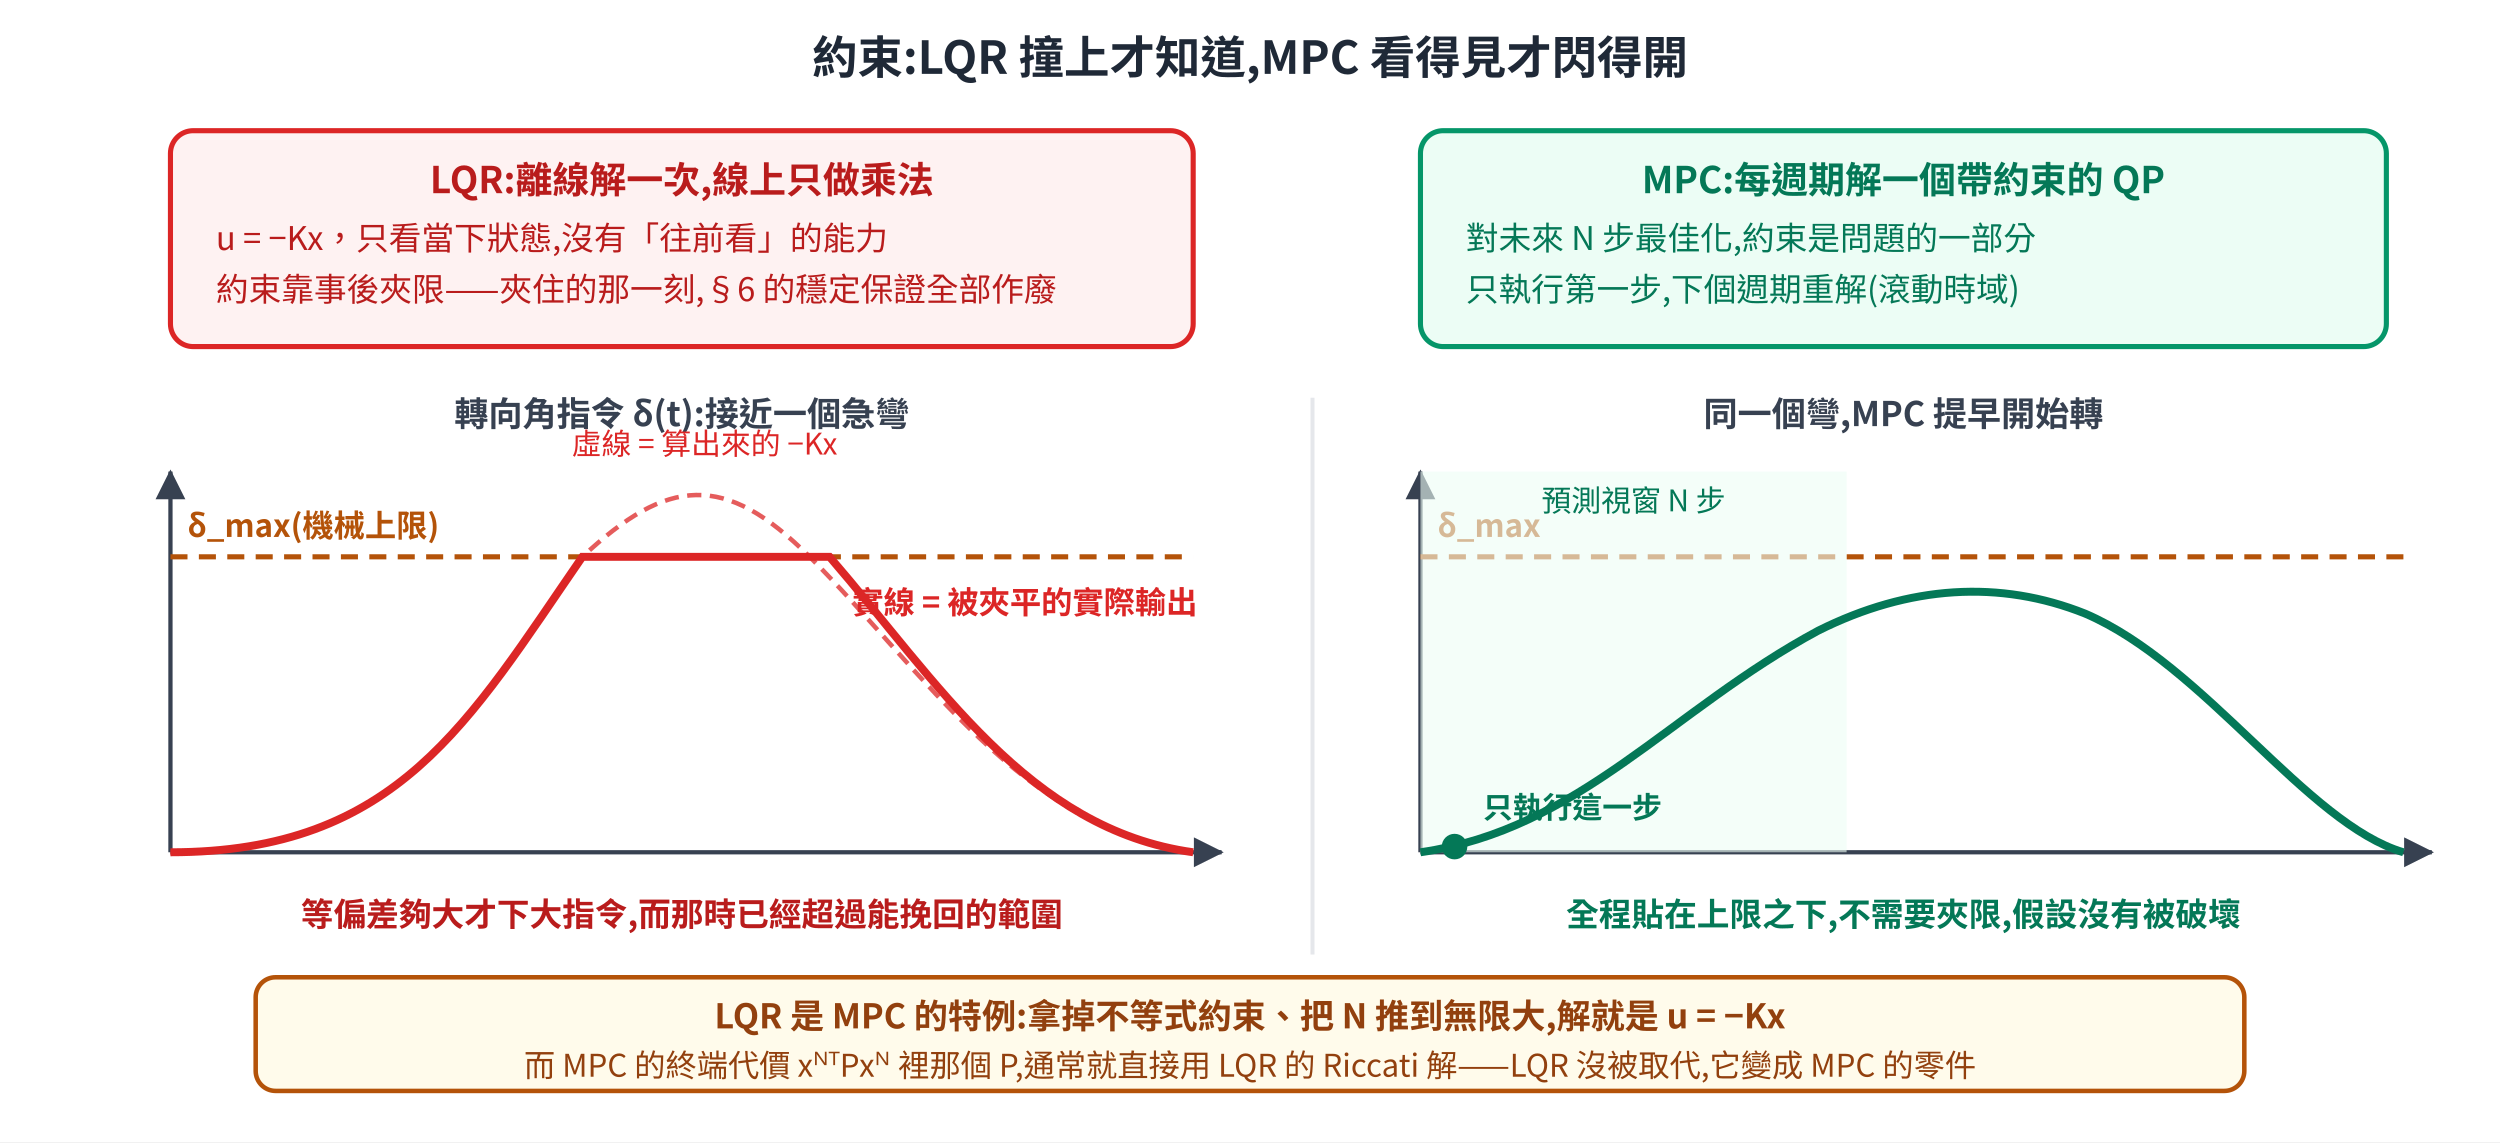
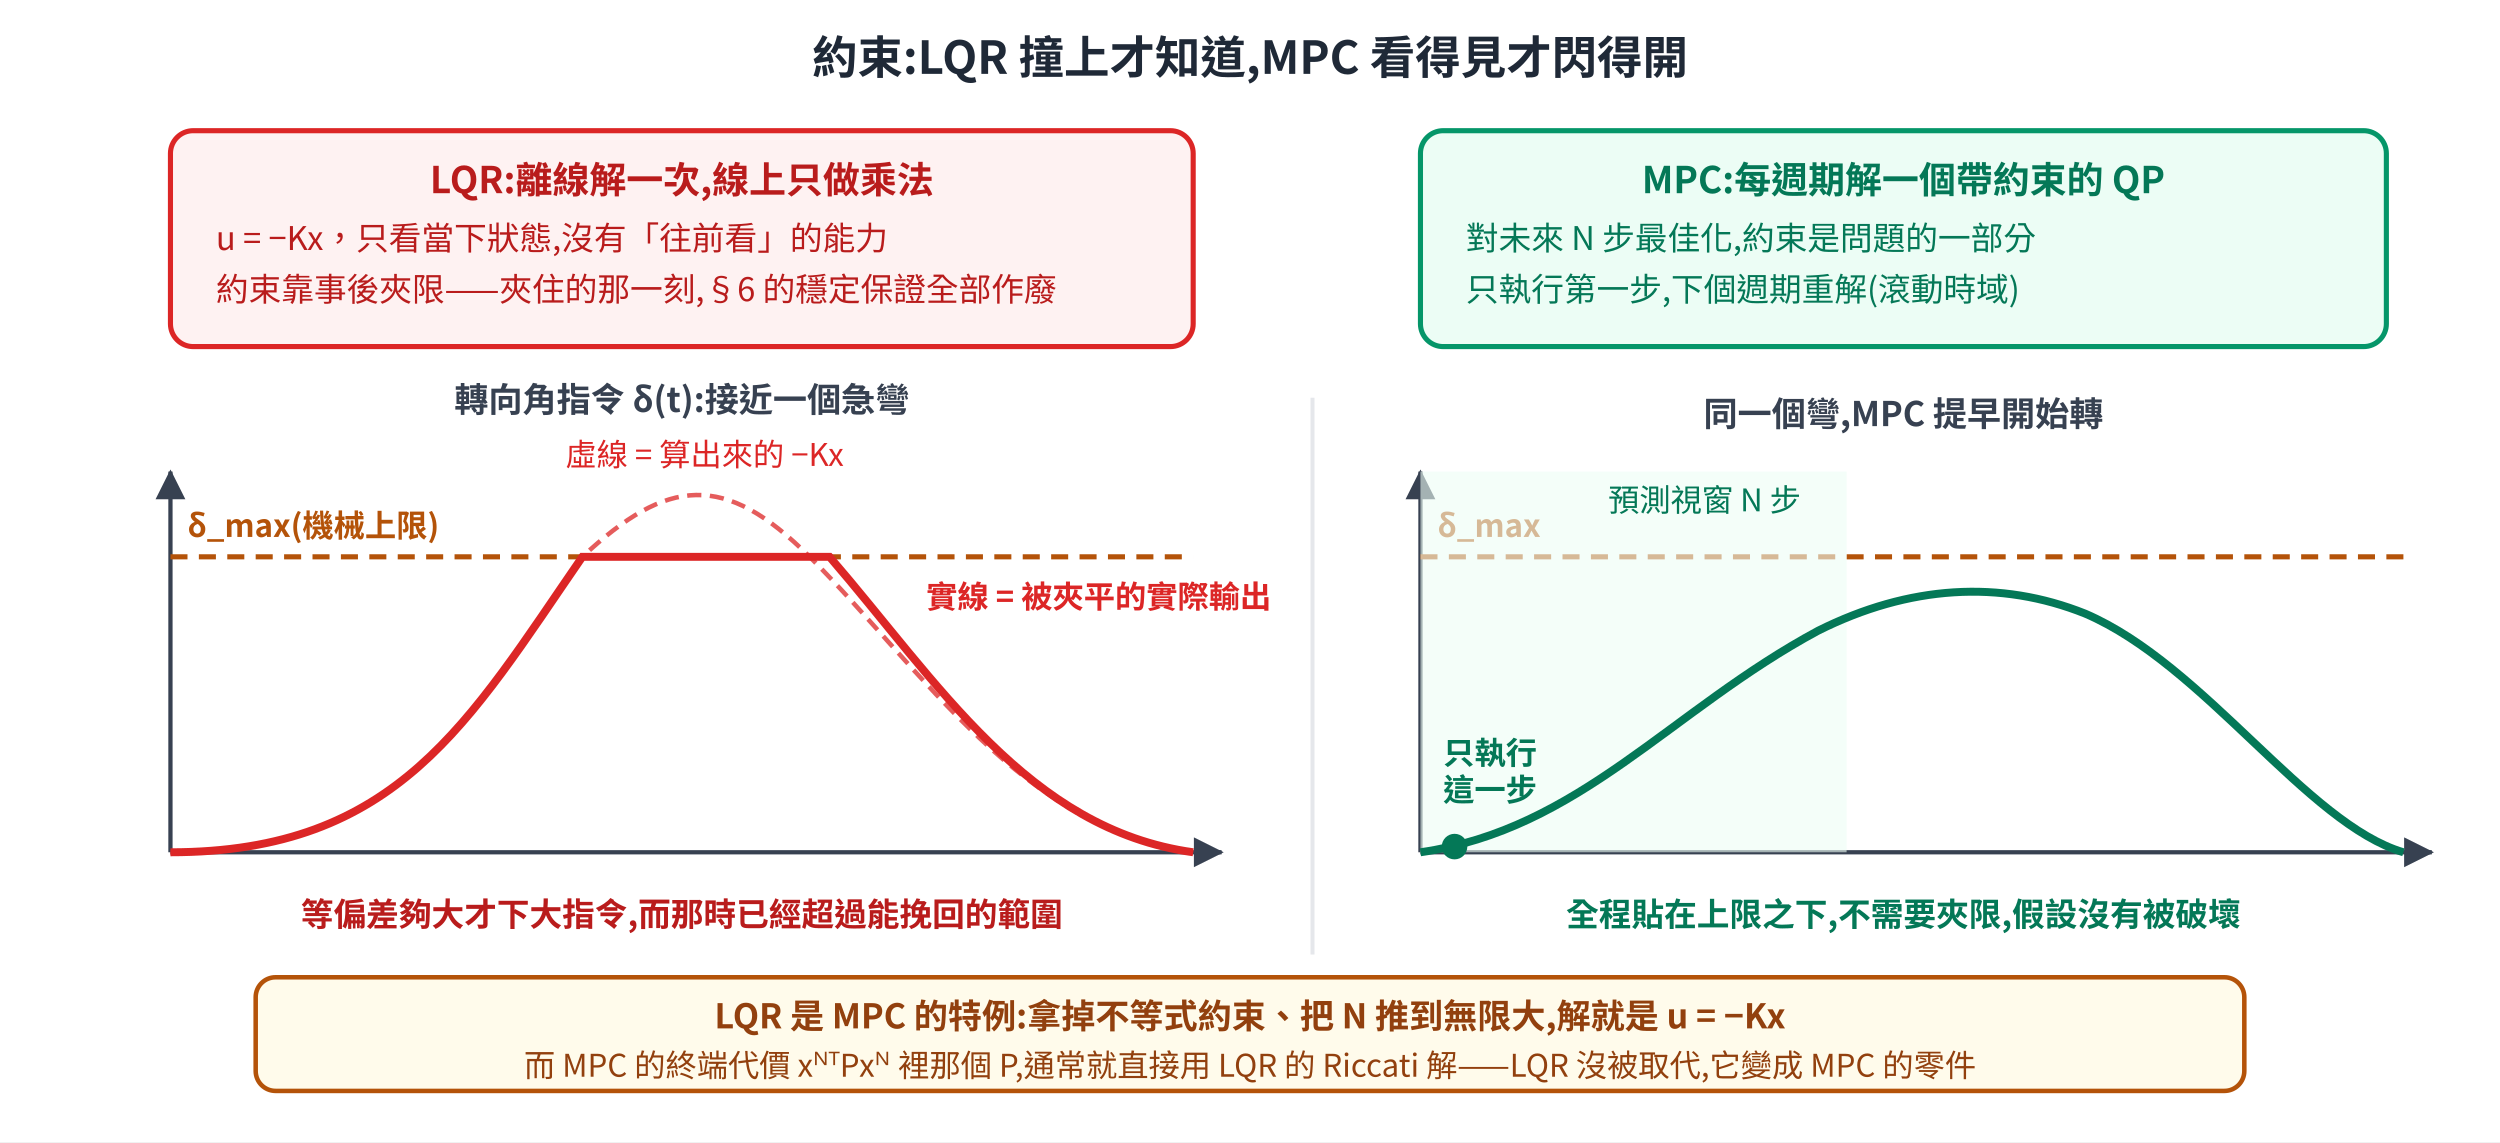
<svg xmlns="http://www.w3.org/2000/svg" viewBox="0 0 880 402" font-family="'Noto Sans CJK TC','PingFang TC','Microsoft JhengHei',sans-serif">
  <defs>
    <marker id="lm-a" markerWidth="10" markerHeight="10" refX="6.5" refY="3.5" orient="auto">
      <path d="M0,0 L7,3.5 L0,7 Z" fill="#374151" />
    </marker>
  </defs>
  <rect width="880" height="402" fill="#ffffff" />
  <text x="440" y="26" text-anchor="middle" font-size="16" font-weight="700" fill="#1F2937">約束:LQR 撞上才知道,MPC 看得見才閃得開</text>
  <rect x="60" y="46" width="360" height="76" rx="8" fill="#FEF2F2" stroke="#DC2626" stroke-width="1.8" />
  <text x="240" y="68" text-anchor="middle" font-size="13" font-weight="700" fill="#B91C1C">LQR:離線解一次,線上只做乘法</text>
  <text x="76" y="88" font-size="11.5" fill="#B91C1C">u = −Kx，只看當下狀態,沒有「往前看」的能力</text>
  <text x="76" y="106" font-size="11.5" fill="#B91C1C">約束靠事後夾限——夾住的那一刻,§6 的穩定保證全部作廢</text>
  <rect x="500" y="46" width="340" height="76" rx="8" fill="#ECFDF5" stroke="#059669" stroke-width="1.8" />
  <text x="670" y="68" text-anchor="middle" font-size="13" font-weight="700" fill="#047857">MPC:每週期解一個帶約束的 QP</text>
  <text x="516" y="88" font-size="11.5" fill="#047857">對未來 N 步最佳化,約束是問題的一部分</text>
  <text x="516" y="106" font-size="11.5" fill="#047857">只執行第一步,下個週期重解(滾動時域)</text>
-   <text x="240" y="150" text-anchor="middle" font-size="12" font-weight="700" fill="#374151">轉向角指令 δ(t):接近一個急彎</text>
+   <text x="240" y="145" text-anchor="middle" font-size="12" font-weight="700" fill="#374151">轉向角指令 δ(t):接近一個急彎</text>
  <line x1="60" y1="300" x2="430" y2="300" stroke="#374151" stroke-width="1.5" marker-end="url(#lm-a)" />
  <line x1="60" y1="300" x2="60" y2="166" stroke="#374151" stroke-width="1.5" marker-end="url(#lm-a)" />
  <line x1="60" y1="196" x2="420" y2="196" stroke="#B45309" stroke-width="1.8" stroke-dasharray="6 4" />
  <text x="66" y="189" font-size="11" font-weight="700" fill="#B45309">δ_max(機械上限)</text>
  <path d="M60,300 C140,300 165,254 205,196 C235,168 255,166 285,196 C325,236 360,292 420,300" fill="none" stroke="#DC2626" stroke-width="1.6" stroke-dasharray="5 3" opacity="0.75" />
  <path d="M60,300 C140,300 165,254 205,196 L292,196 C330,240 362,292 420,300" fill="none" stroke="#DC2626" stroke-width="2.8" />
-   <text x="248" y="160" text-anchor="middle" font-size="10.5" fill="#DC2626">虛線 = 算出來的 −Kx</text>
-   <text x="300" y="216" font-size="11" font-weight="700" fill="#DC2626">實線 = 被夾平的實際輸出</text>
+   <text x="248" y="164" text-anchor="middle" font-size="11" fill="#DC2626">虛線 = 算出來的 −Kx</text>
+   <text x="326" y="214" font-size="11" font-weight="700" fill="#DC2626">實線 = 被夾平的實際輸出</text>
  <text x="240" y="326" text-anchor="middle" font-size="11.5" font-weight="700" fill="#B91C1C">等偏差夠大才下大指令,而那時已經超過能挽回的範圍</text>
  <text x="670" y="150" text-anchor="middle" font-size="12" font-weight="700" fill="#374151">同一個彎,MPC 提早開始轉</text>
  <line x1="500" y1="300" x2="856" y2="300" stroke="#374151" stroke-width="1.5" marker-end="url(#lm-a)" />
  <line x1="500" y1="300" x2="500" y2="166" stroke="#374151" stroke-width="1.5" marker-end="url(#lm-a)" />
  <line x1="500" y1="196" x2="846" y2="196" stroke="#B45309" stroke-width="1.8" stroke-dasharray="6 4" />
  <text x="506" y="189" font-size="11" font-weight="700" fill="#B45309">δ_max</text>
  <rect x="500" y="166" width="150" height="134" fill="#ECFDF5" opacity="0.6" />
-   <text x="575" y="180" text-anchor="middle" font-size="10.5" fill="#047857">預測視窗 N 步</text>
+   <text x="600" y="180" text-anchor="middle" font-size="11" fill="#047857">預測視窗 N 步</text>
  <path d="M500,300 C556,292 588,250 640,222 C672,206 704,204 734,216 C776,234 812,290 846,300" fill="none" stroke="#047857" stroke-width="2.8" />
  <circle cx="512" cy="298" r="4.5" fill="#047857" />
-   <text x="522" y="288" font-size="10.5" font-weight="700" fill="#047857">只執行這一步</text>
+   <text x="508" y="269" font-size="11" font-weight="700" fill="#047857">
+     <tspan x="508" y="269">只執行</tspan>
+     <tspan x="508" y="282">這一步</tspan>
+   </text>
  <text x="670" y="326" text-anchor="middle" font-size="11.5" font-weight="700" fill="#047857">全程貼在上限之下,不需要夾限,假設沒有被破壞</text>
  <line x1="462" y1="140" x2="462" y2="336" stroke="#E5E7EB" stroke-width="1.4" />
  <rect x="90" y="344" width="700" height="40" rx="7" fill="#FFFBEB" stroke="#B45309" stroke-width="1.6" />
  <text x="440" y="362" text-anchor="middle" font-size="12" font-weight="700" fill="#92400E">LQR 是 MPC 的特例:拿掉不等式約束、把 N 推到無限大,解就是 u = −Kx</text>
  <text x="440" y="379" text-anchor="middle" font-size="11" fill="#92400E">而 MPC 的終端代價 xᴺᵀPxᴺ 裡那個 P,通常就直接用 LQR 的 Riccati 解——LQR 沒被取代,它變成 MPC 的零件</text>
</svg>
